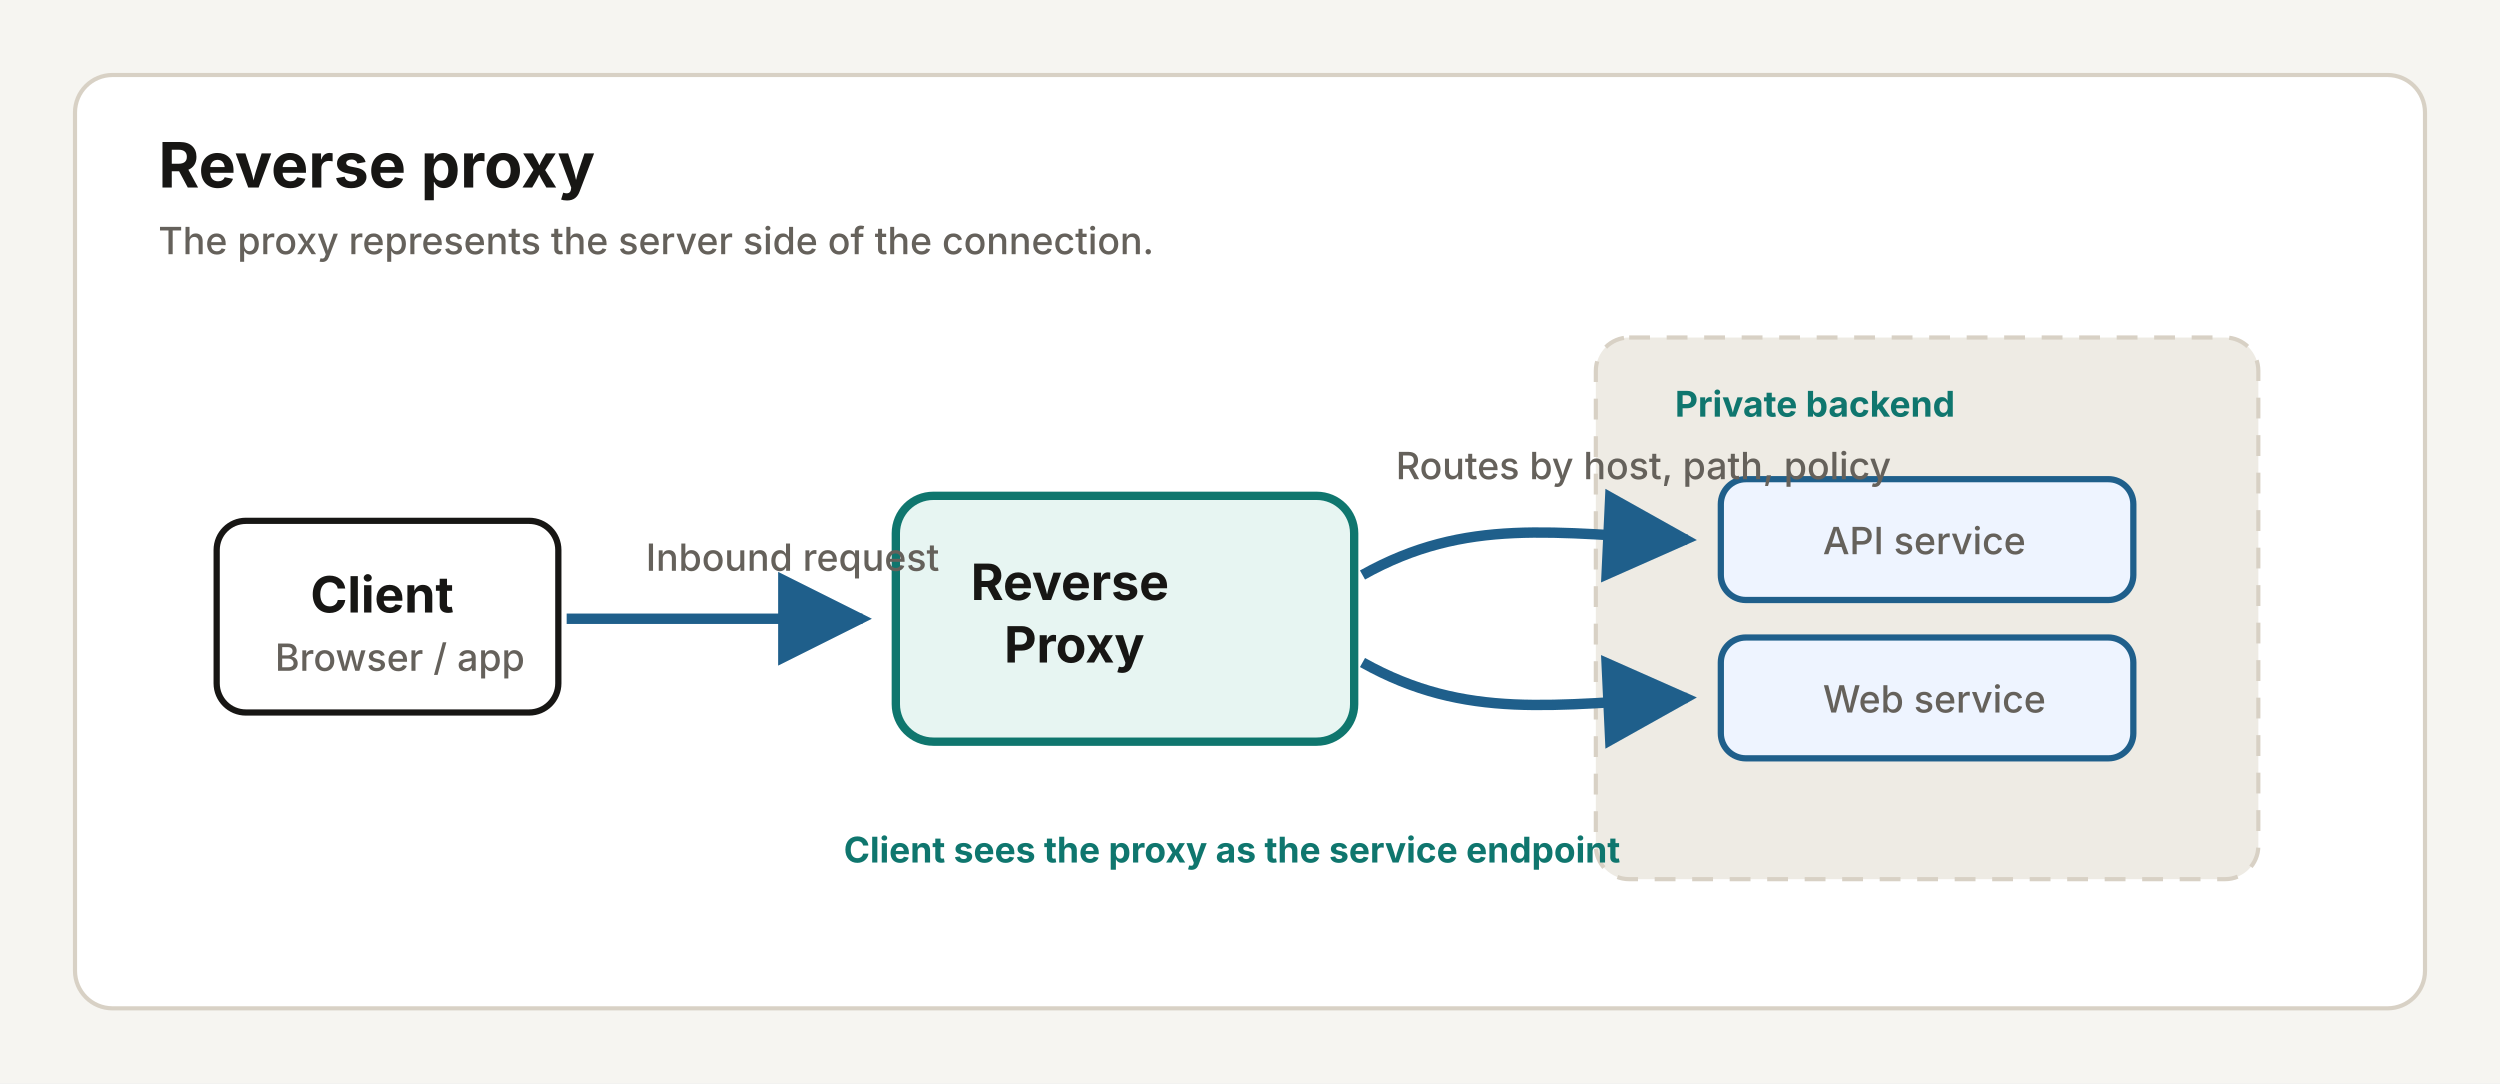
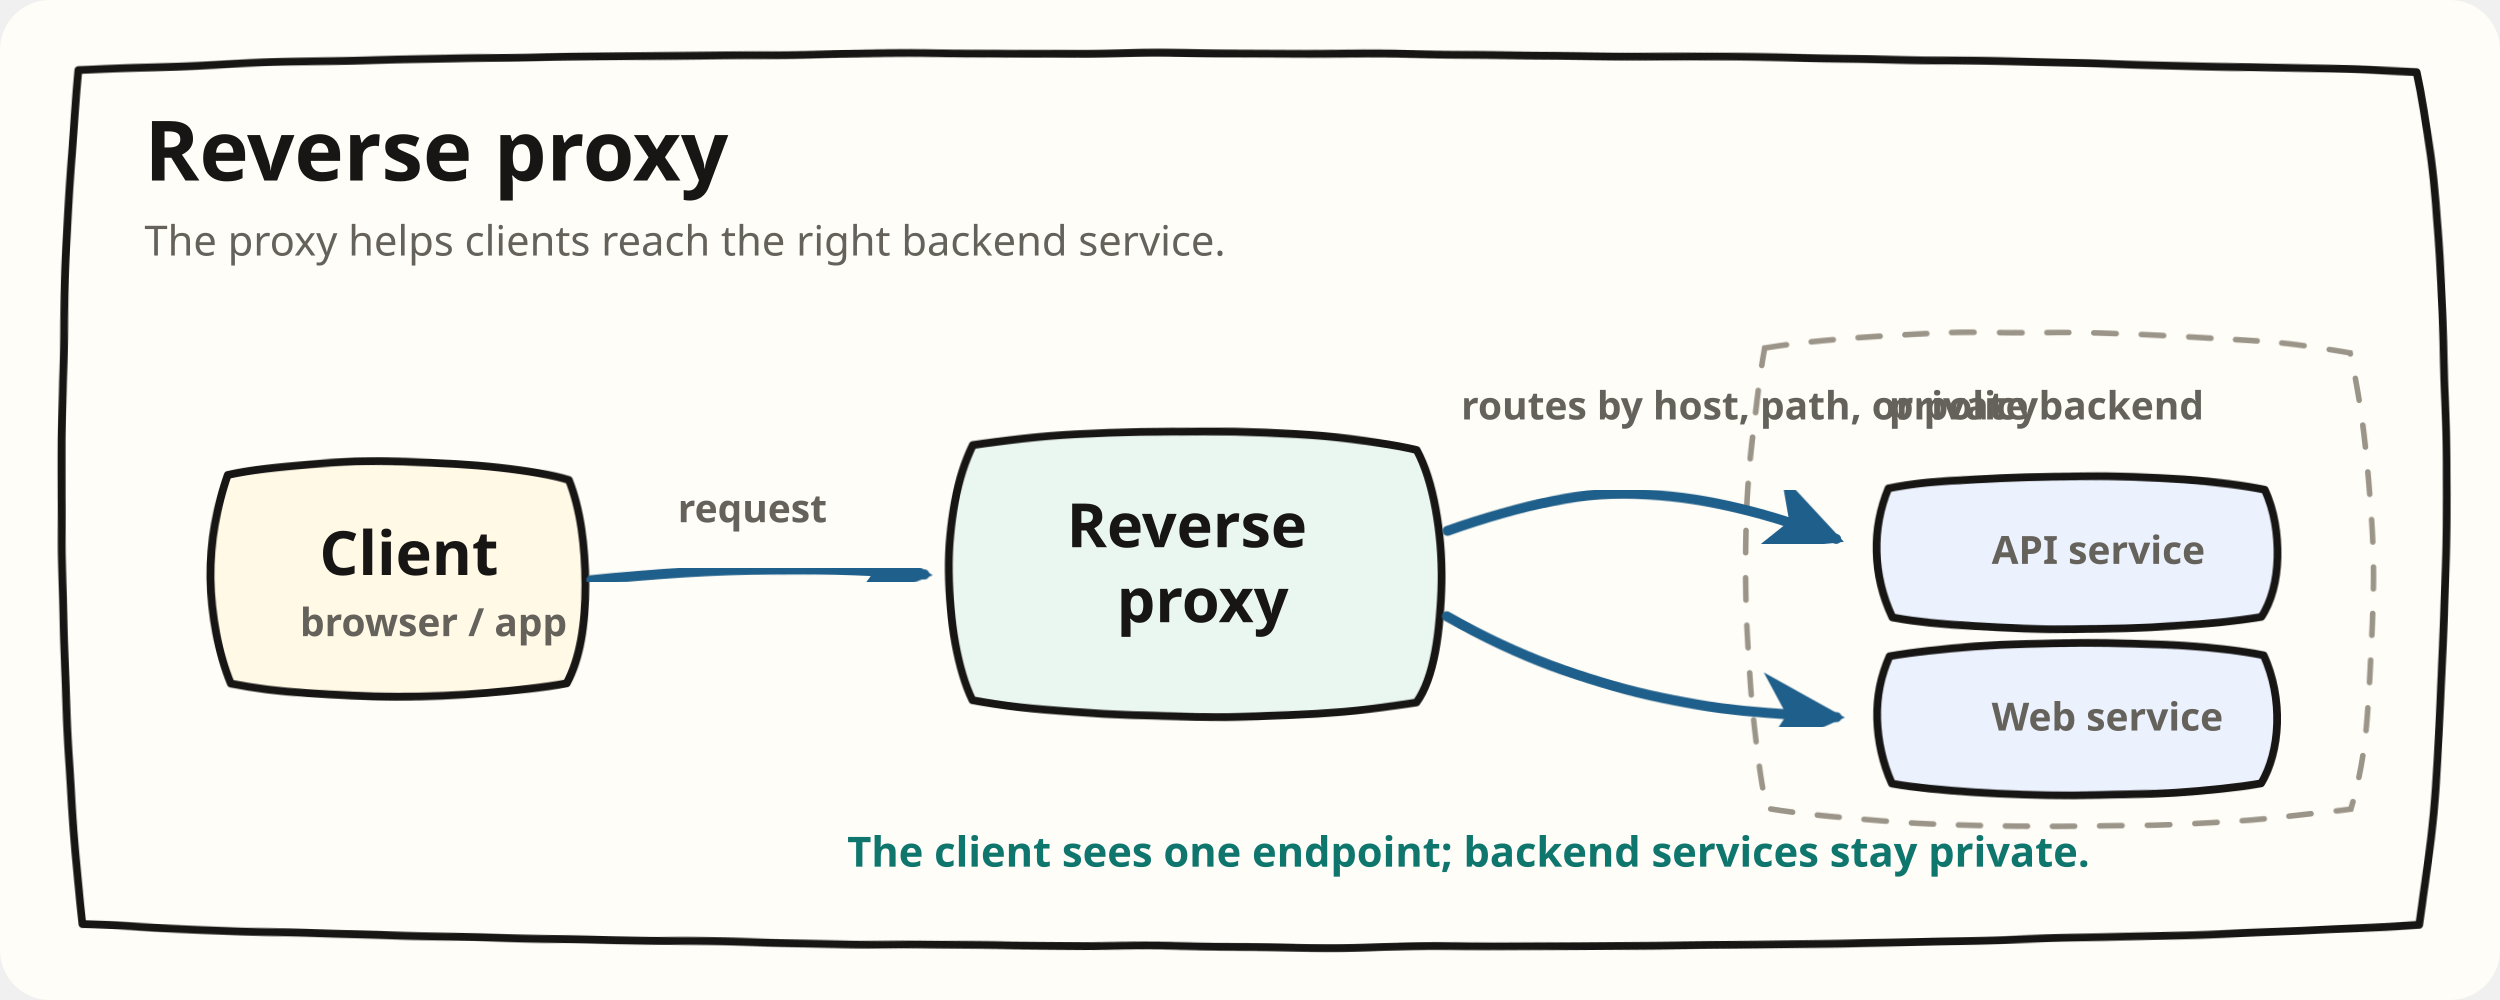
- <svg xmlns="http://www.w3.org/2000/svg" width="1200" height="520" viewBox="0 0 1200 520" role="img" aria-labelledby="title desc">
+ <svg xmlns="http://www.w3.org/2000/svg" width="900" height="360" viewBox="0 0 900 360" role="img" aria-labelledby="title desc">
  <defs>
-     <marker id="arrow" viewBox="0 0 10 10" refX="9" refY="5" markerWidth="9" markerHeight="9" orient="auto-start-reverse">
-       <path d="M 0 0 L 10 5 L 0 10 z" fill="#1f5f8b" />
+     <marker id="arrow" viewBox="0 0 12 12" refX="10" refY="6" markerWidth="10" markerHeight="10" orient="auto">
+       <path d="M1 1 L11 6 L1 11 L4 6 Z" fill="#1f5f8b" />
    </marker>
+     <filter id="rough">
+       <feTurbulence type="fractalNoise" baseFrequency="0.018" numOctaves="2" result="noise" />
+       <feDisplacementMap in="SourceGraphic" in2="noise" scale="1.4" />
+     </filter>
    <style>
-       .bg { fill: #f6f5f1; }
-       .panel { fill: #ffffff; stroke: #d8d1c5; stroke-width: 2; }
-       .zone { fill: #eeebe4; stroke: #d8d1c5; stroke-width: 2; stroke-dasharray: 10 8; }
-       .title { fill: #171614; font: 700 30px Inter, ui-sans-serif, system-ui, sans-serif; }
-       .label { fill: #171614; font: 700 24px Inter, ui-sans-serif, system-ui, sans-serif; }
-       .small { fill: #65615b; font: 500 18px Inter, ui-sans-serif, system-ui, sans-serif; }
-       .note { fill: #0f766e; font: 700 17px Inter, ui-sans-serif, system-ui, sans-serif; }
-       .line { fill: none; stroke: #1f5f8b; stroke-width: 5; marker-end: url(#arrow); }
-       .device { fill: #ffffff; stroke: #171614; stroke-width: 3; }
-       .proxy { fill: #e7f5f2; stroke: #0f766e; stroke-width: 4; }
-       .backend { fill: #eef4ff; stroke: #1f5f8b; stroke-width: 3; }
+       .paper { fill: #fffdf7; }
+       .ink { fill: none; stroke: #171614; stroke-width: 2.8; stroke-linecap: round; stroke-linejoin: round; filter: url(#rough); }
+       .soft { fill: #fff8df; opacity: .72; }
+       .proxy-fill { fill: #e6f4ef; opacity: .85; }
+       .server-fill { fill: #e8f0ff; opacity: .86; }
+       .muted { fill: #65615b; font: 500 15px ui-sans-serif, system-ui, sans-serif; }
+       .title { fill: #171614; font: 800 30px ui-sans-serif, system-ui, sans-serif; }
+       .label { fill: #171614; font: 800 22px ui-sans-serif, system-ui, sans-serif; }
+       .small { fill: #65615b; font: 600 14px ui-sans-serif, system-ui, sans-serif; }
+       .accent { fill: #0f766e; font: 800 15px ui-sans-serif, system-ui, sans-serif; }
+       .arrow { fill: none; stroke: #1f5f8b; stroke-width: 3.6; stroke-linecap: round; stroke-linejoin: round; marker-end: url(#arrow); filter: url(#rough); }
+       .dash { fill: none; stroke: #9b9488; stroke-width: 2; stroke-linecap: round; stroke-dasharray: 8 9; filter: url(#rough); }
    </style>
  </defs>
-   <rect class="bg" width="1200" height="520" />
-   <rect class="panel" x="36" y="36" width="1128" height="448" rx="18" />
-   <text class="title" x="76" y="90">Reverse proxy</text>
-   <text class="small" x="76" y="122">The proxy represents the server side of the connection.</text>
-   <rect class="device" x="104" y="250" width="164" height="92" rx="14" />
-   <text class="label" x="149" y="294">Client</text>
-   <text class="small" x="132" y="322">Browser / app</text>
-   <rect class="proxy" x="430" y="238" width="220" height="118" rx="18" />
-   <text class="label" x="466" y="288">Reverse</text>
-   <text class="label" x="482" y="318">Proxy</text>
-   <rect class="zone" x="766" y="162" width="318" height="260" rx="16" />
-   <text class="note" x="804" y="200">Private backend</text>
-   <rect class="backend" x="826" y="230" width="198" height="58" rx="12" />
-   <text class="small" x="875" y="266">API service</text>
-   <rect class="backend" x="826" y="306" width="198" height="58" rx="12" />
-   <text class="small" x="875" y="342">Web service</text>
-   <path class="line" d="M 272 297 L 414 297" />
-   <path class="line" d="M 654 276 C 704 248 746 256 810 259" />
-   <path class="line" d="M 654 318 C 704 346 746 338 810 335" />
-   <text class="small" x="310" y="274">Inbound request</text>
-   <text class="small" x="670" y="230">Routes by host, path, policy</text>
-   <text class="note" x="405" y="414">Client sees the proxy as the service endpoint</text>
+   <rect class="paper" width="900" height="360" rx="18" />
+   <path class="ink" d="M28 25 C251 16 636 18 870 26 C885 94 883 260 871 333 C654 345 249 342 30 333 C20 248 20 109 28 25Z" />
+   <text class="title" x="52" y="65">Reverse proxy</text>
+   <text class="muted" x="52" y="92">The proxy helps clients reach the right backend service.</text>
+   <path class="soft" d="M82 171 C114 164 180 165 205 173 C213 193 213 229 204 246 C171 253 115 252 83 246 C74 224 74 193 82 171Z" />
+   <path class="ink" d="M82 171 C114 164 180 165 205 173 C213 193 213 229 204 246 C171 253 115 252 83 246 C74 224 74 193 82 171Z" />
+   <text class="label" x="115" y="207">Client</text>
+   <text class="small" x="108" y="229">browser / app</text>
+   <path class="proxy-fill" d="M350 160 C392 153 477 154 510 162 C522 184 522 236 510 253 C470 260 391 260 350 252 C339 230 339 182 350 160Z" />
+   <path class="ink" d="M350 160 C392 153 477 154 510 162 C522 184 522 236 510 253 C470 260 391 260 350 252 C339 230 339 182 350 160Z" />
+   <text class="label" x="384" y="197">Reverse</text>
+   <text class="label" x="402" y="224">proxy</text>
+   <path class="dash" d="M635 125 C686 117 796 118 846 127 C857 174 857 255 846 291 C789 300 691 300 636 291 C626 244 626 172 635 125Z" />
+   <text class="small" x="680" y="151">private backend</text>
+   <path class="server-fill" d="M680 176 C713 170 786 170 815 176 C822 191 821 211 814 222 C779 228 714 228 681 222 C674 207 674 190 680 176Z" />
+   <path class="ink" d="M680 176 C713 170 786 170 815 176 C822 191 821 211 814 222 C779 228 714 228 681 222 C674 207 674 190 680 176Z" />
+   <text class="small" x="717" y="203">API service</text>
+   <path class="server-fill" d="M680 236 C713 230 786 230 815 236 C822 251 821 271 814 282 C779 288 714 288 681 282 C674 267 674 250 680 236Z" />
+   <path class="ink" d="M680 236 C713 230 786 230 815 236 C822 251 821 271 814 282 C779 288 714 288 681 282 C674 267 674 250 680 236Z" />
+   <text class="small" x="717" y="263">Web service</text>
+   <path class="arrow" d="M213 209 C258 204 303 204 333 207" />
+   <text class="small" x="244" y="188">request</text>
+   <path class="arrow" d="M521 191 C575 171 613 176 661 194" />
+   <path class="arrow" d="M521 222 C573 251 616 256 661 258" />
+   <text class="small" x="526" y="151">routes by host, path, or policy</text>
+   <text class="accent" x="305" y="312">The client sees one endpoint; backend services stay private.</text>
</svg>
